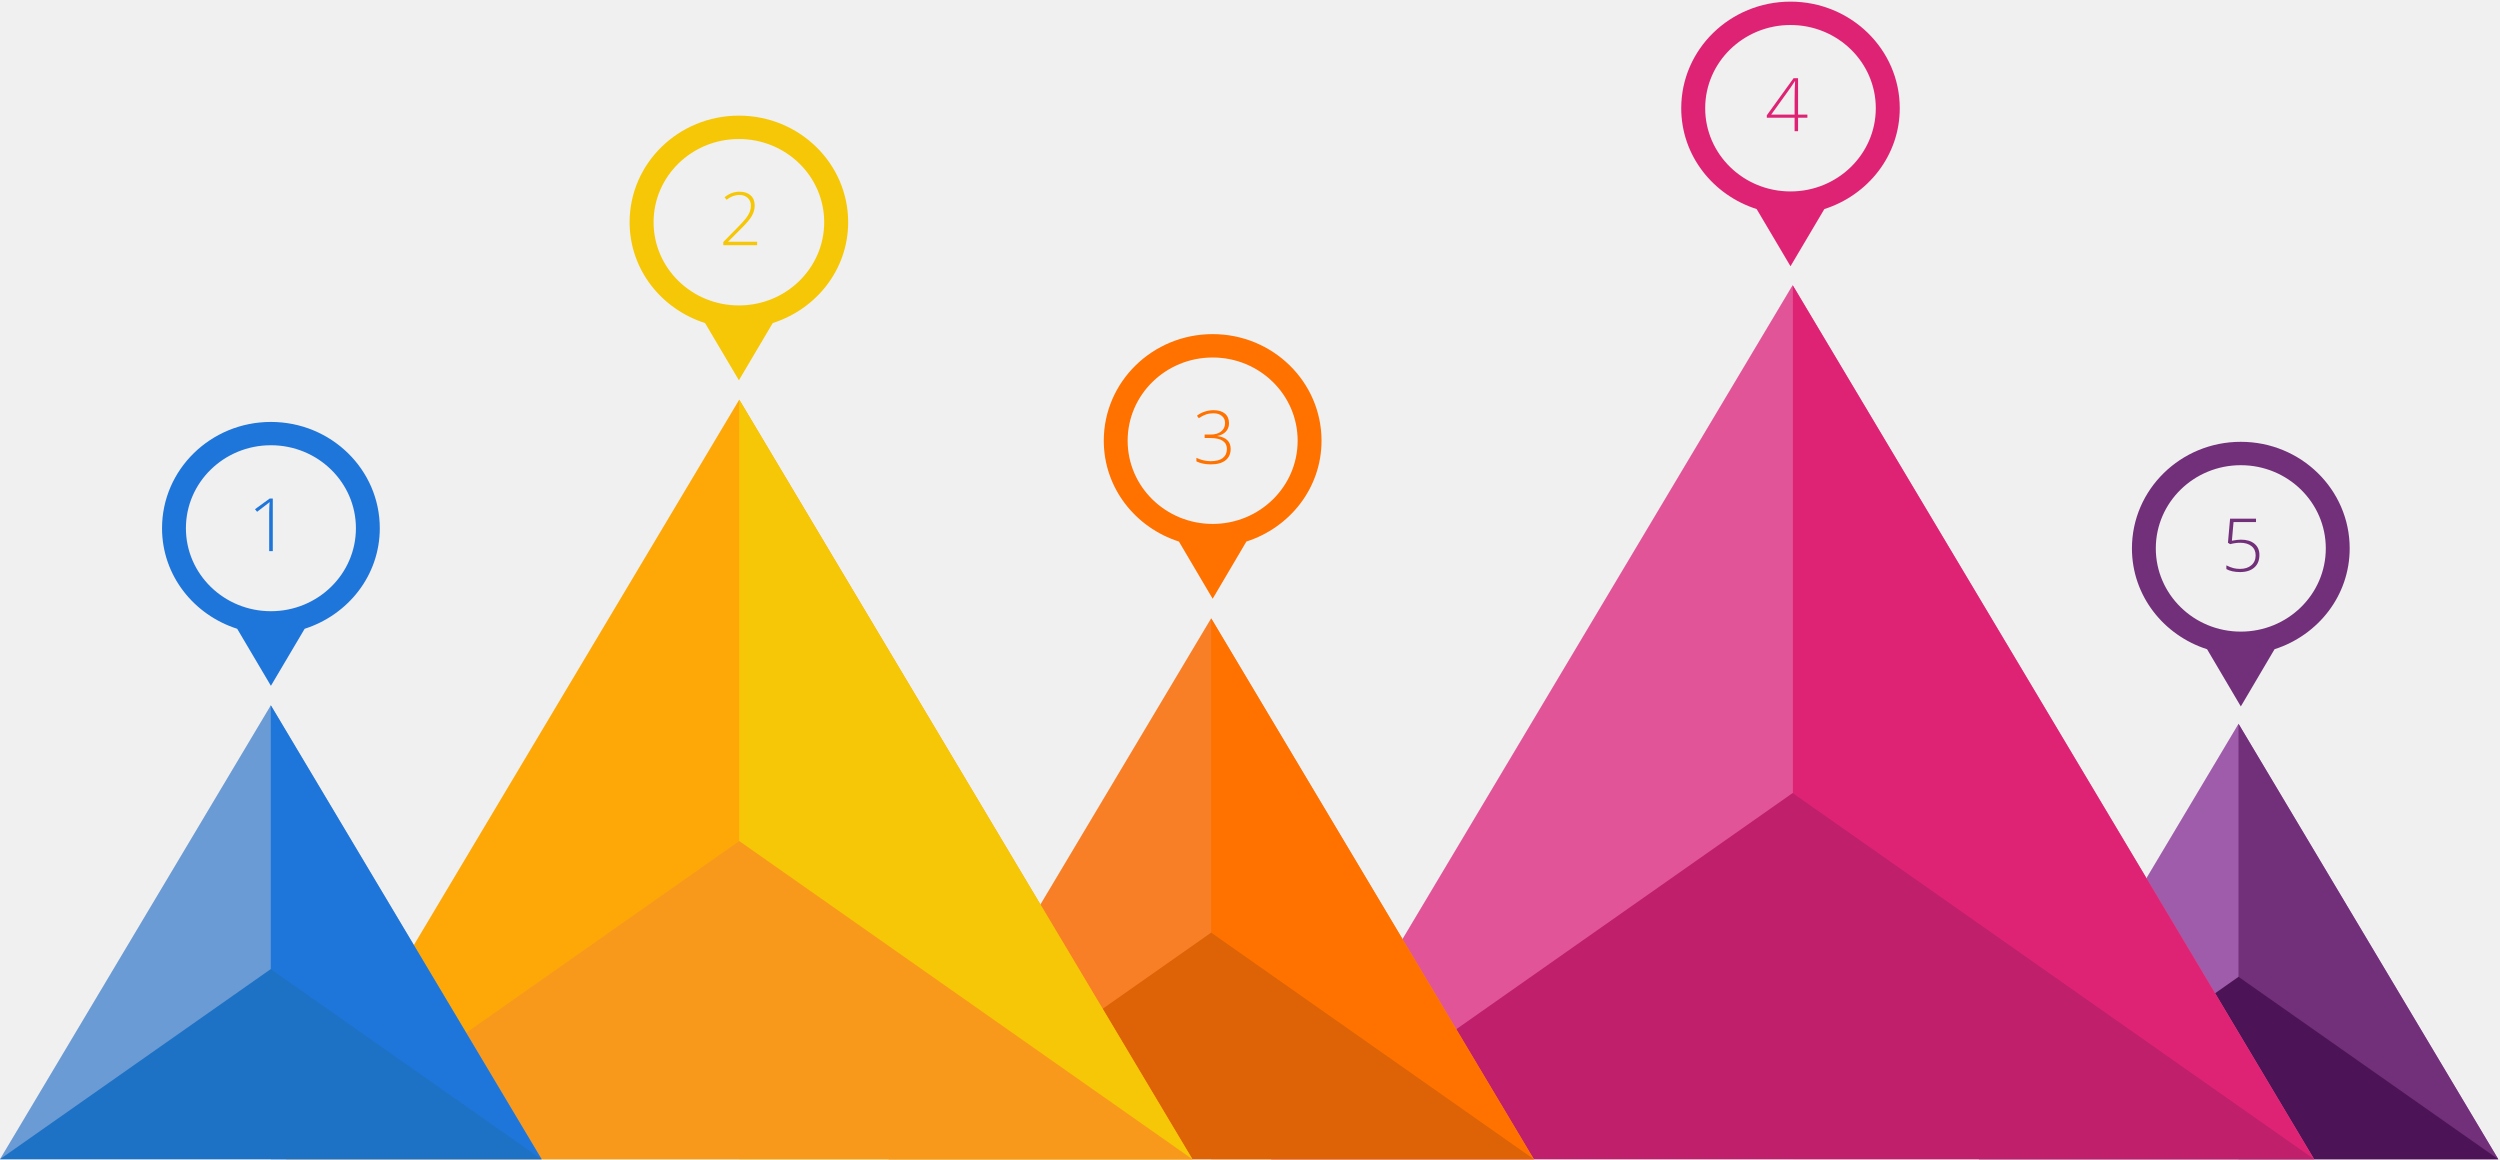
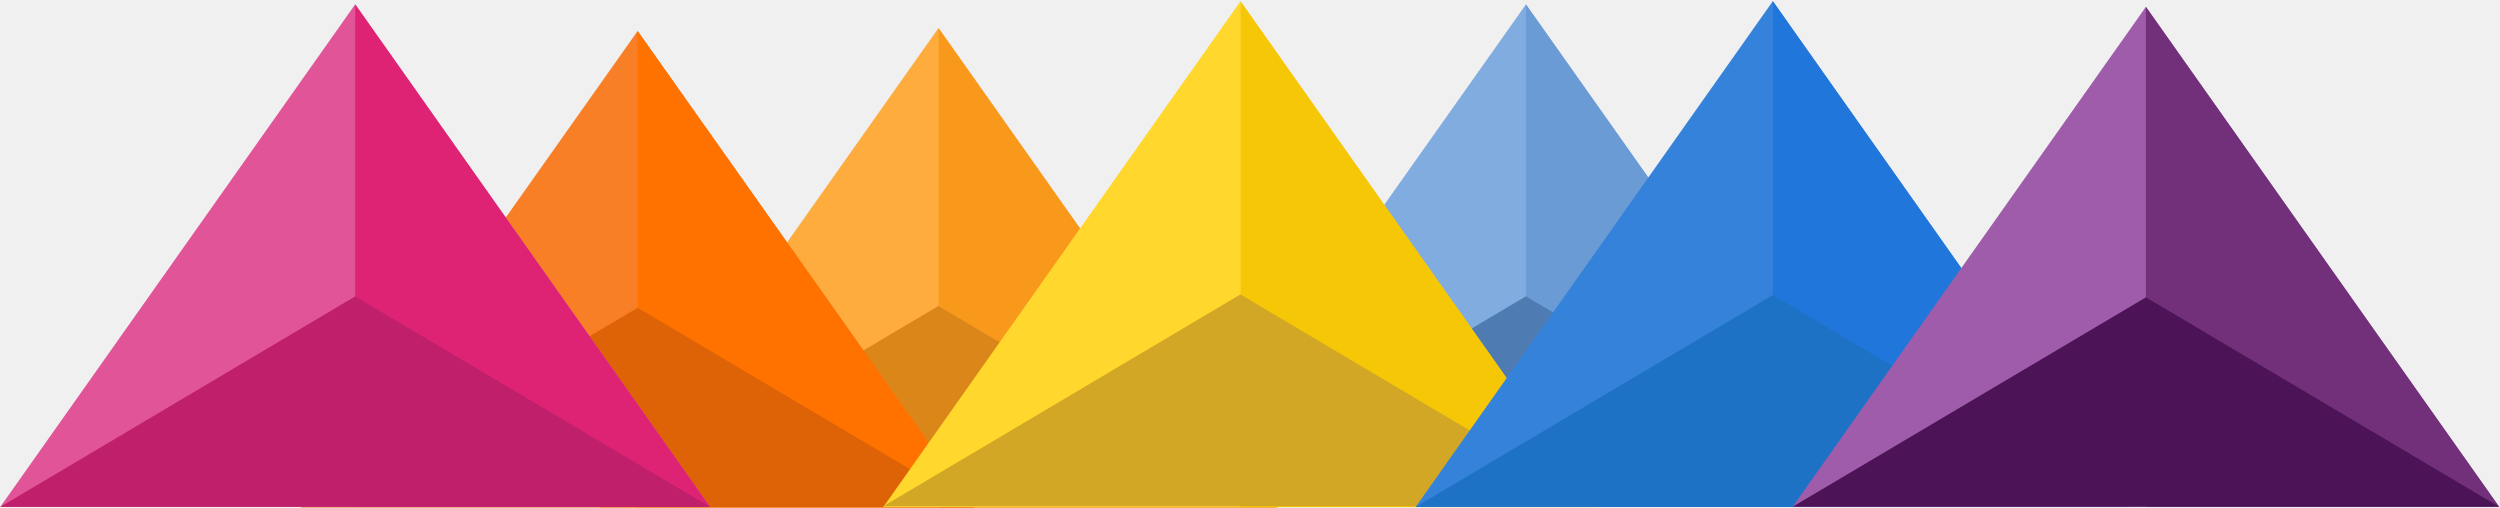
- <svg xmlns="http://www.w3.org/2000/svg" xmlns:xlink="http://www.w3.org/1999/xlink" width="1119px" height="519px" viewBox="0 0 1119 519" version="1.1">
-   <defs>
-     <polygon id="path-1" points="0.285 392.112 233.688 392.112 233.688 0.902 0.285 0.902" />
-   </defs>
+ <svg xmlns="http://www.w3.org/2000/svg" width="1398px" height="284px" viewBox="0 0 1398 284" version="1.1">
+   <defs />
  <g id="Page-1" stroke="none" stroke-width="1" fill="none" fill-rule="evenodd">
-     <g id="05-Leaplines-overons-@2x" transform="translate(-136, -2970)">
-       <g id="Group-31" transform="translate(135, 2725)">
-         <g id="Group-2" transform="translate(0.997455, 244.861)">
-           <g id="Page-1">
-             <polygon id="Fill-1" fill="#9F5CAA" points="885.693 518.986 1118.218 518.986 1001.963 324.12" />
-             <polygon id="Fill-2" fill="#713079" points="1001.956 518.986 1118.222 518.986 1060.086 421.553 1001.962 324.12" />
-             <polygon id="Fill-3" fill="#4C1456" points="885.693 518.986 1118.218 518.986 1001.963 437.36" />
-             <g id="Group-47" transform="translate(0, 0.168915)">
-               <g id="Group-10" transform="translate(72.46379, 188.5561)" fill="#1F76DA">
-                 <path d="M48.794,84.99 C27.781,84.99 10.753,68.363 10.753,47.849 C10.753,27.336 27.781,10.708 48.794,10.708 C69.815,10.708 86.847,27.336 86.847,47.849 C86.847,68.363 69.815,84.99 48.794,84.99 L48.794,84.99 Z M48.794,0.272 C21.884,0.272 0.066,21.575 0.066,47.849 C0.066,68.947 14.231,86.633 33.707,92.86 L48.798,118.384 L63.901,92.856 C83.377,86.625 97.534,68.947 97.534,47.849 C97.534,21.575 75.716,0.272 48.794,0.272 L48.794,0.272 Z" id="Fill-4" />
-                 <path d="M49.641,58.096 L48.027,58.096 L48.027,40.955 C48.027,39.403 48.092,37.784 48.222,36.114 C48.056,36.275 47.886,36.429 47.712,36.579 C47.534,36.73 45.839,38.033 42.62,40.489 L41.677,39.347 L48.222,34.57 L49.641,34.57 L49.641,58.096 Z" id="Fill-6" />
+     <g id="05-Leaplines-overons-@2x" transform="translate(-9, -1884)">
+       <g id="Group-16-Copy" transform="translate(7.79465, 1882.328)">
+         <g id="Group-14" transform="translate(0.227143, 0.786726)">
+           <g id="Group-25">
+             <polygon id="Fill-31" fill="#80ACDF" points="655.673 284.255 854.278 3.351 1052.869 284.255" />
+             <polygon id="Fill-33" fill="#6A9BD4" points="953.57 143.806 854.274 3.354 854.274 284.252 1052.865 284.252" />
+             <polygon id="Fill-35" fill="#4E7CB2" points="655.673 284.255 854.278 166.581 1052.869 284.255" />
+             <g id="Page-1" transform="translate(0, 0.691274)">
+               <g id="Group-19" transform="translate(1003.284, 35.76623)" />
+               <g id="Group-47" transform="translate(0, 0.140499)">
+                 <g id="Group-8" transform="translate(0.173306, 1.131953)">
+                   <g id="Group-13" transform="translate(336.0228, 14)">
+                     <polygon id="Fill-37-Copy" fill="#FFAC3F" points="0.192 268.755 189.521 0.663 378.85 268.755" />
+                     <polygon id="Fill-39-Copy" fill="#F8991C" points="284.349 134.709 189.684 0.663 189.684 268.755 379.013 268.755" />
+                     <polygon id="Fill-41-Copy" fill="#DA8618" points="0.192 268.323 189.521 156.018 378.85 268.323" />
+                   </g>
+                   <g id="Group-16" transform="translate(0, 0.577203)">
+                     <g id="Group-14" transform="translate(0.191686, 0.663497)">
+                       <g id="Group-31">
+                         <polygon id="Fill-31" fill="#F87F26" points="168.876 281.346 357.173 15.023 545.457 281.346" />
+                         <polygon id="Fill-33" fill="#FF7200" points="451.311 148.187 357.169 15.025 357.169 281.344 545.453 281.344" />
+                         <polygon id="Fill-35" fill="#DD6306" points="168.876 281.346 357.173 169.78 545.457 281.346" />
+                         <polygon id="Fill-24" fill="#E25498" points="0.772 281.131 199.233 0.121 397.689 281.131" />
+                         <polygon id="Fill-26" fill="#DF2374" points="298.463 140.625 199.235 0.122 199.235 281.132 397.686 281.132" />
+                         <polygon id="Fill-29" fill="#BF1F6B" points="0.772 281.131 199.233 163.412 397.689 281.131" />
+                       </g>
+                     </g>
+                   </g>
+                 </g>
+                 <g id="Group-4" transform="translate(1, 2.058054)">
+                   <g id="Group-17" />
+                 </g>
+                 <polygon id="Fill-37" fill="#FFD72D" points="494.91 283.6 694.604 0.832 894.298 283.6" />
+                 <polygon id="Fill-39" fill="#F6C706" points="794.623 142.216 694.776 0.832 694.776 283.6 894.47 283.6" />
+                 <polygon id="Fill-41" fill="#D2A725" points="494.91 283.144 694.604 164.691 894.298 283.144" />
+                 <g id="Group-10" transform="translate(792.5876, 0)">
+                   <polygon id="Fill-37" fill="#3582DB" points="0.061 283.483 199.755 0.715 399.449 283.483" />
+                   <polygon id="Fill-39" fill="#2076DA" points="299.603 142.099 199.756 0.715 199.756 283.483 399.45 283.483" />
+                   <polygon id="Fill-41" fill="#1E72C6" points="0.061 283.483 199.755 165.03 399.449 283.483" />
+                   <g id="Group-29" transform="translate(210, 3)">
+                     <polygon id="Fill-1" fill="#9F5CAA" points="0.852 280.41 395.879 280.41 198.379 0.879" />
+                     <polygon id="Fill-2" fill="#713079" points="198.368 280.41 395.886 280.41 297.122 140.644 198.377 0.879" />
+                     <polygon id="Fill-3" fill="#4C1456" points="0.852 280.41 395.879 280.41 198.379 163.318" />
+                   </g>
+                 </g>
              </g>
-               <g id="Group-8" transform="translate(281.7946, 51.15864)" fill="#F6C706">
-                 <path d="M48.936,85.524 C27.844,85.524 10.751,68.853 10.751,48.279 C10.751,27.704 27.844,11.034 48.936,11.034 C70.024,11.034 87.118,27.704 87.118,48.279 C87.118,68.853 70.024,85.524 48.936,85.524 M48.936,0.569 C21.922,0.569 0.022,21.931 0.022,48.279 C0.022,69.439 14.238,87.171 33.791,93.415 L48.94,119.015 L64.085,93.407 C83.635,87.163 97.842,69.439 97.842,48.279 C97.842,21.931 75.947,0.569 48.936,0.569" id="Fill-8" />
-                 <path d="M57.095,58.55 L41.958,58.55 L41.958,57.129 L48.392,50.579 C50.202,48.75 51.468,47.348 52.195,46.382 C52.926,45.416 53.458,44.489 53.803,43.606 C54.144,42.723 54.314,41.801 54.314,40.831 C54.314,39.421 53.839,38.273 52.893,37.394 C51.943,36.511 50.713,36.071 49.203,36.071 C47.186,36.071 45.254,36.784 43.411,38.217 L42.518,37.101 C44.535,35.446 46.776,34.618 49.236,34.618 C51.343,34.618 52.999,35.164 54.208,36.265 C55.414,37.358 56.019,38.871 56.019,40.799 C56.019,42.359 55.613,43.868 54.805,45.325 C53.993,46.782 52.512,48.58 50.36,50.722 L44.154,56.935 L44.154,57.002 L57.095,57.002 L57.095,58.55 Z" id="Fill-10" />
-               </g>
-               <g id="Group-7" transform="translate(493.6596, 149.0909)" fill="#FF7200">
-                 <path d="M49.126,85.387 C28.109,85.387 11.077,68.72 11.077,48.138 C11.077,27.563 28.109,10.897 49.126,10.897 C70.143,10.897 87.171,27.563 87.171,48.138 C87.171,68.72 70.143,85.387 49.126,85.387 M49.126,0.432 C22.208,0.432 0.394,21.794 0.394,48.138 C0.394,69.294 14.559,87.034 34.031,93.278 L49.13,118.878 L64.225,93.274 C83.705,87.026 97.858,69.294 97.858,48.138 C97.858,21.794 76.04,0.432 49.126,0.432" id="Fill-12" />
-                 <path d="M56.447,40.369 C56.447,41.834 55.978,43.065 55.036,44.067 C54.097,45.065 52.835,45.706 51.254,45.983 L51.254,46.082 C53.187,46.316 54.66,46.922 55.671,47.888 C56.682,48.858 57.188,50.161 57.188,51.796 C57.188,54.002 56.419,55.708 54.89,56.92 C53.357,58.128 51.149,58.734 48.273,58.734 C45.822,58.734 43.682,58.286 41.858,57.395 L41.858,55.796 C42.78,56.271 43.816,56.643 44.964,56.912 C46.113,57.181 47.193,57.312 48.204,57.312 C50.635,57.312 52.459,56.833 53.677,55.871 C54.898,54.905 55.509,53.55 55.509,51.796 C55.509,50.236 54.882,49.032 53.636,48.197 C52.39,47.357 50.554,46.938 48.139,46.938 L45.535,46.938 L45.535,45.389 L48.172,45.389 C50.17,45.389 51.755,44.922 52.928,43.992 C54.097,43.061 54.684,41.798 54.684,40.206 C54.684,38.896 54.207,37.842 53.256,37.054 C52.306,36.262 51.06,35.866 49.523,35.866 C48.325,35.866 47.233,36.029 46.242,36.357 C45.251,36.686 44.143,37.248 42.914,38.044 L42.105,36.963 C43.039,36.199 44.163,35.593 45.486,35.15 C46.805,34.702 48.139,34.477 49.49,34.477 C51.711,34.477 53.422,34.991 54.635,36.021 C55.845,37.046 56.447,38.496 56.447,40.369" id="Fill-14" />
-               </g>
-               <g id="Group-4" transform="translate(751.8118, 0)" fill="#DF2374">
-                 <path d="M49.618,85.658 C28.526,85.658 11.432,68.984 11.432,48.409 C11.432,27.835 28.526,11.164 49.618,11.164 C70.702,11.164 87.799,27.835 87.799,48.409 C87.799,68.984 70.702,85.658 49.618,85.658 M49.618,0.703 C22.603,0.703 0.712,22.057 0.712,48.409 C0.712,69.562 14.919,87.301 34.469,93.546 L49.618,119.141 L64.771,93.546 C84.316,87.297 98.524,69.562 98.524,48.409 C98.524,22.057 76.624,0.703 49.618,0.703" id="Fill-16" />
-                 <path d="M51.453,51.277 L51.453,44.53 C51.453,41.283 51.535,38.555 51.685,36.349 L51.551,36.349 C51.336,36.749 50.654,37.759 49.517,39.382 L40.981,51.277 L51.453,51.277 Z M57.177,52.667 L53.008,52.667 L53.008,58.686 L51.453,58.686 L51.453,52.667 L39.016,52.667 L39.016,51.582 L51.007,34.959 L53.008,34.959 L53.008,51.277 L57.177,51.277 L57.177,52.667 Z" id="Fill-18" />
-               </g>
-               <g id="Group-5" transform="translate(954.1066, 197.3262)" fill="#713079">
-                 <path d="M48.879,85.355 C27.866,85.355 10.833,68.681 10.833,48.106 C10.833,27.532 27.866,10.865 48.879,10.865 C69.891,10.865 86.924,27.532 86.924,48.106 C86.924,68.681 69.891,85.355 48.879,85.355 M48.879,0.4 C21.965,0.4 0.151,21.758 0.151,48.106 C0.151,69.263 14.308,86.998 33.788,93.243 L48.887,118.838 L63.978,93.239 C83.458,86.99 97.614,69.263 97.614,48.106 C97.614,21.758 75.797,0.4 48.879,0.4" id="Fill-20" />
-                 <path d="M48.914,44.194 C51.487,44.194 53.513,44.8 54.99,46.015 C56.47,47.235 57.206,48.906 57.206,51.036 C57.206,53.456 56.438,55.34 54.896,56.687 C53.359,58.029 51.24,58.702 48.534,58.702 C47.337,58.702 46.2,58.587 45.124,58.354 C44.044,58.124 43.142,57.795 42.422,57.364 L42.422,55.701 C43.607,56.295 44.659,56.703 45.585,56.936 C46.508,57.166 47.49,57.281 48.534,57.281 C50.649,57.281 52.34,56.734 53.61,55.645 C54.892,54.552 55.523,53.075 55.523,51.214 C55.523,49.46 54.905,48.082 53.663,47.081 C52.417,46.083 50.734,45.584 48.603,45.584 C47.171,45.584 45.678,45.79 44.113,46.209 L43.126,45.584 L44.085,34.786 L55.689,34.786 L55.689,36.334 L45.63,36.334 L44.894,44.661 C46.609,44.352 47.948,44.194 48.914,44.194" id="Fill-22" />
-               </g>
-               <polygon id="Fill-24" fill="#E25498" points="568.974 518.818 802.387 127.606 1035.795 518.818" />
-               <g id="Group-28" transform="translate(802.1043, 126.7051)">
-                 <mask id="mask-2" fill="white">
-                   <use xlink:href="#path-1" />
-                 </mask>
-                 <g id="Clip-27" />
-                 <polygon id="Fill-26" fill="#DF2374" mask="url(#mask-2)" points="116.989 196.505 0.285 0.902 0.285 392.113 233.688 392.113" />
-               </g>
-               <polygon id="Fill-29" fill="#BF1F6B" points="568.974 518.818 802.387 354.935 1035.795 518.818" />
-               <polygon id="Fill-31" fill="#F87F26" points="397.672 518.818 542.113 276.737 686.544 518.818" />
-               <polygon id="Fill-33" fill="#FF7200" points="614.325 397.78 542.11 276.74 542.11 518.815 686.541 518.815" />
-               <polygon id="Fill-35" fill="#DD6306" points="397.672 518.818 542.113 417.407 686.544 518.818" />
-               <polygon id="Fill-37" fill="#FEA808" points="128.062 518.818 330.888 178.859 533.713 518.818" />
-               <polygon id="Fill-39" fill="#F6C706" points="432.301 348.838 330.888 178.859 330.888 518.818 533.713 518.818" />
-               <polygon id="Fill-41" fill="#F9991C" points="128.062 518.818 330.888 376.407 533.713 518.818" />
-               <polygon id="Fill-43" fill="#6A9BD4" points="0 518.818 121.216 315.664 242.421 518.818" />
-               <polygon id="Fill-45" fill="#1F76DA" points="181.816 417.24 121.211 315.661 121.211 518.819 242.421 518.819" />
-               <polygon id="Fill-46" fill="#1E72C6" points="0 518.818 121.216 433.715 242.421 518.818" />
            </g>
          </g>
        </g>
      </g>
    </g>
  </g>
</svg>
